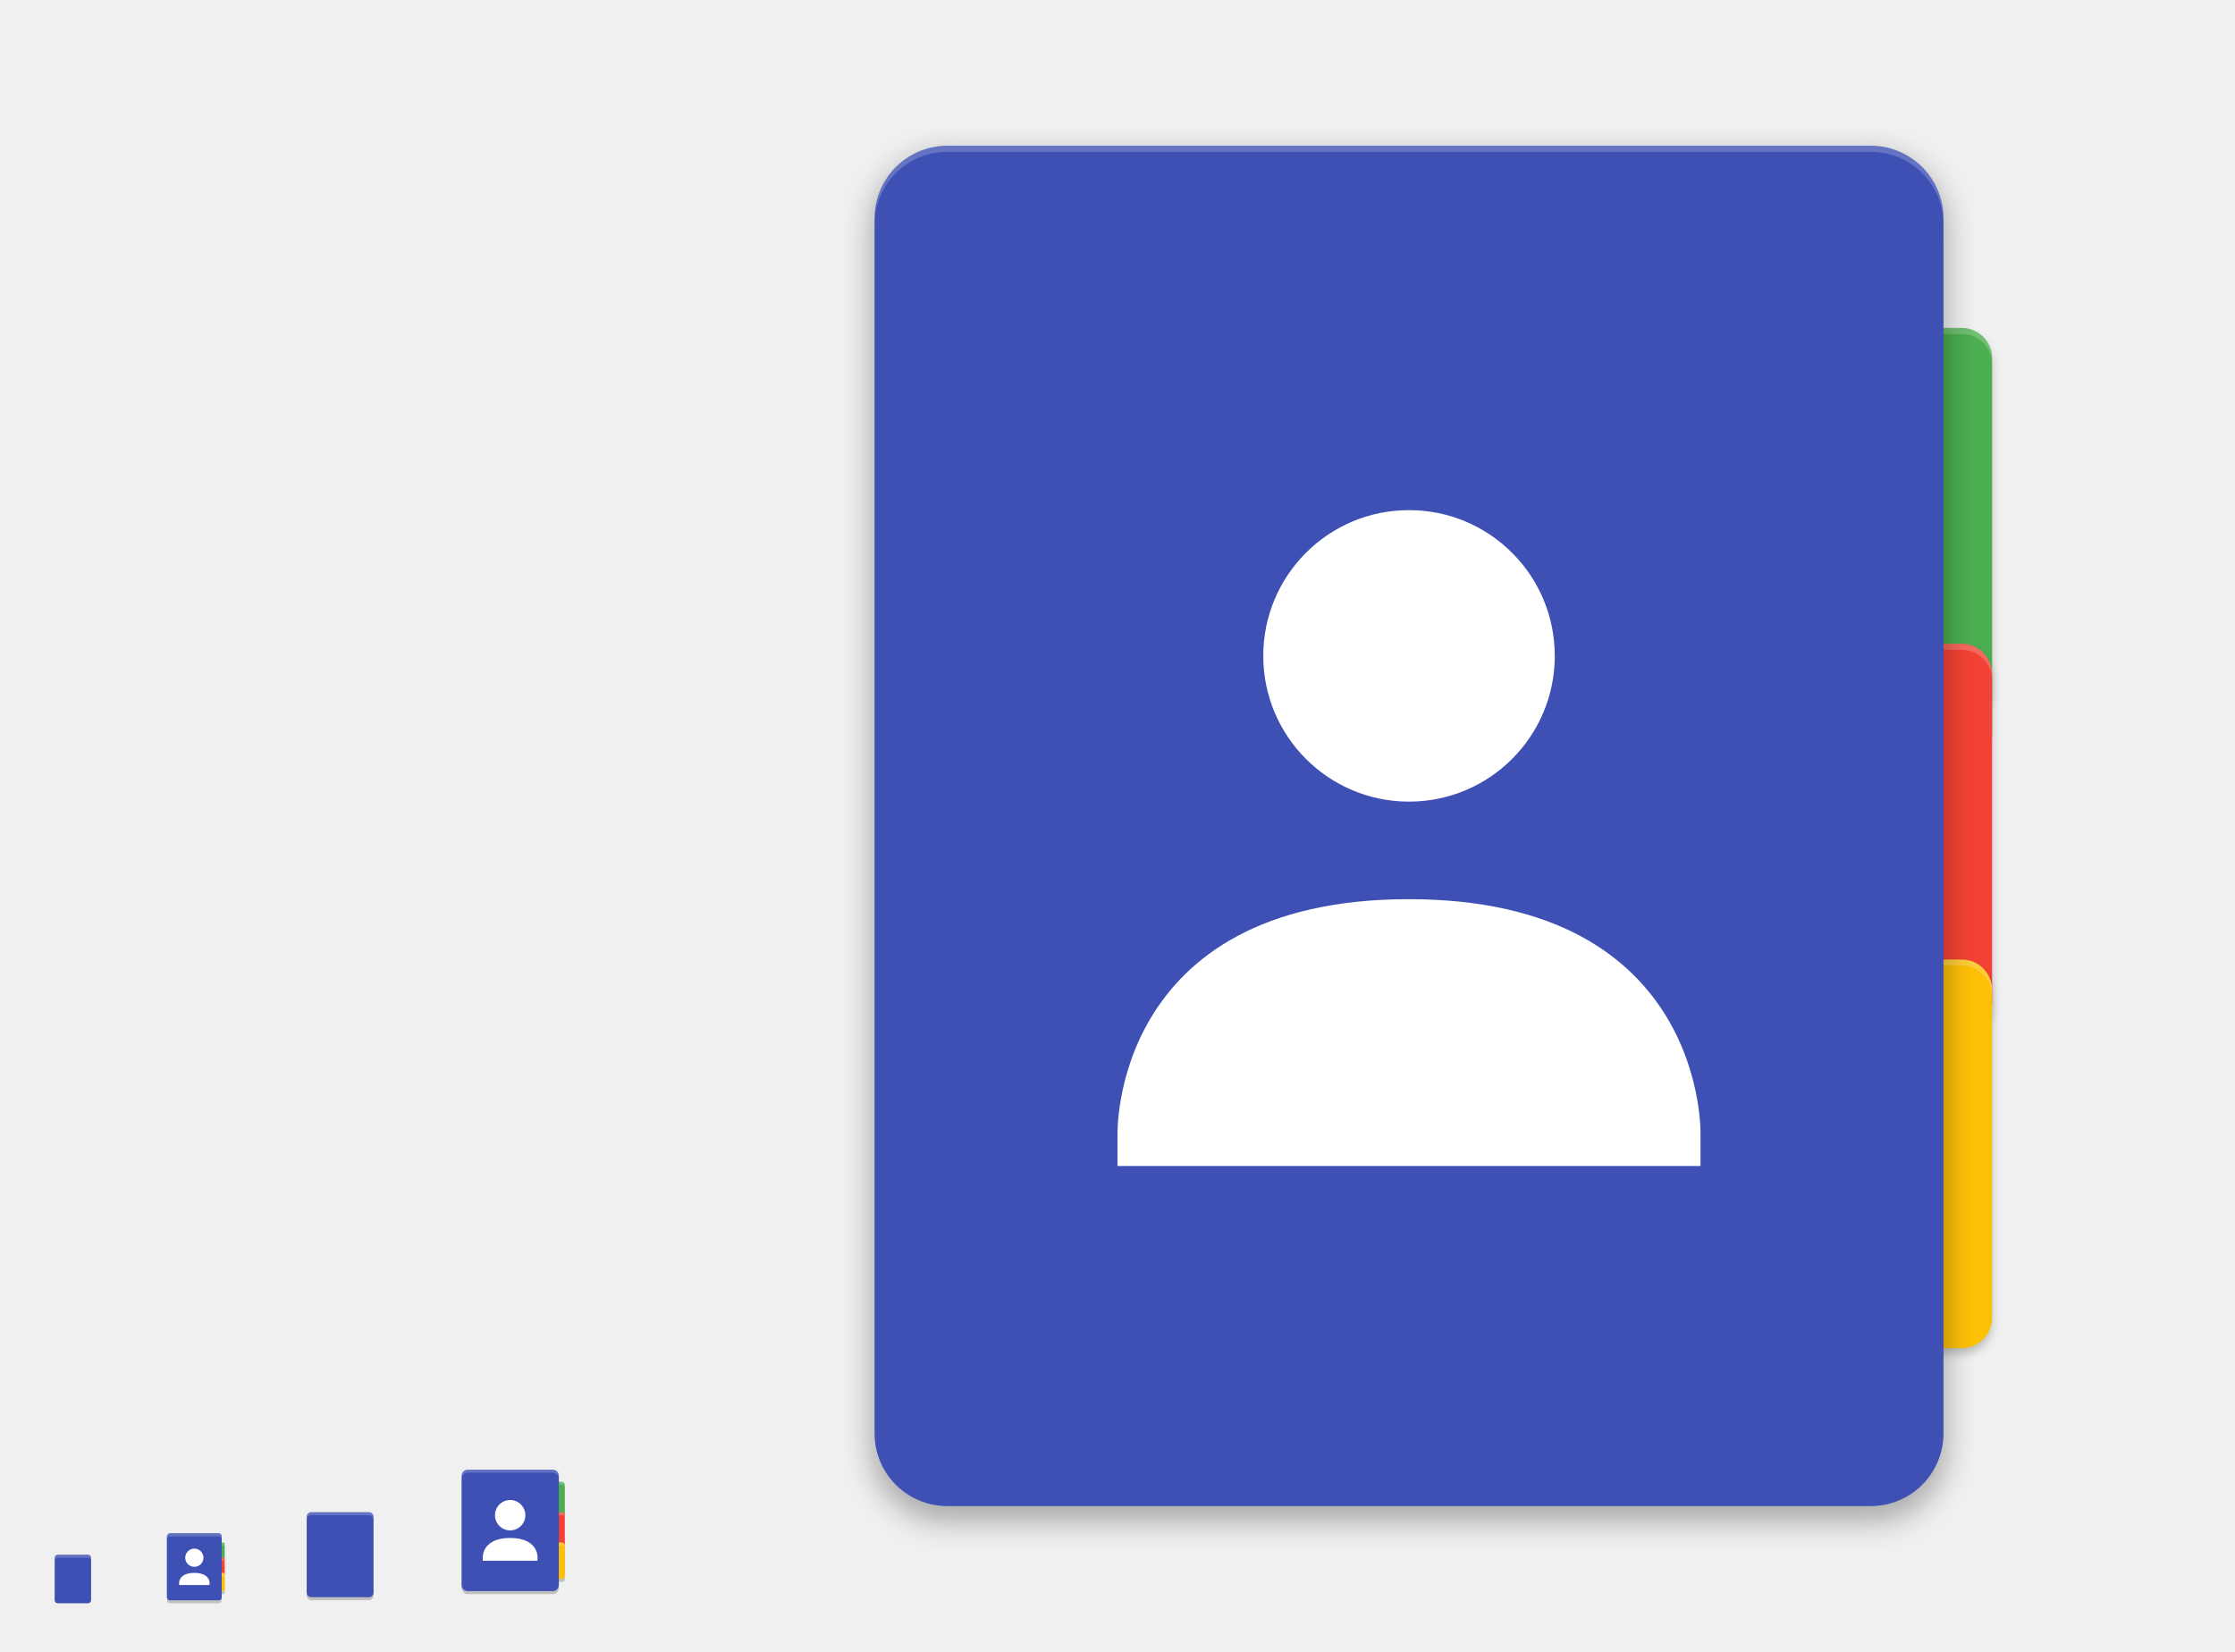
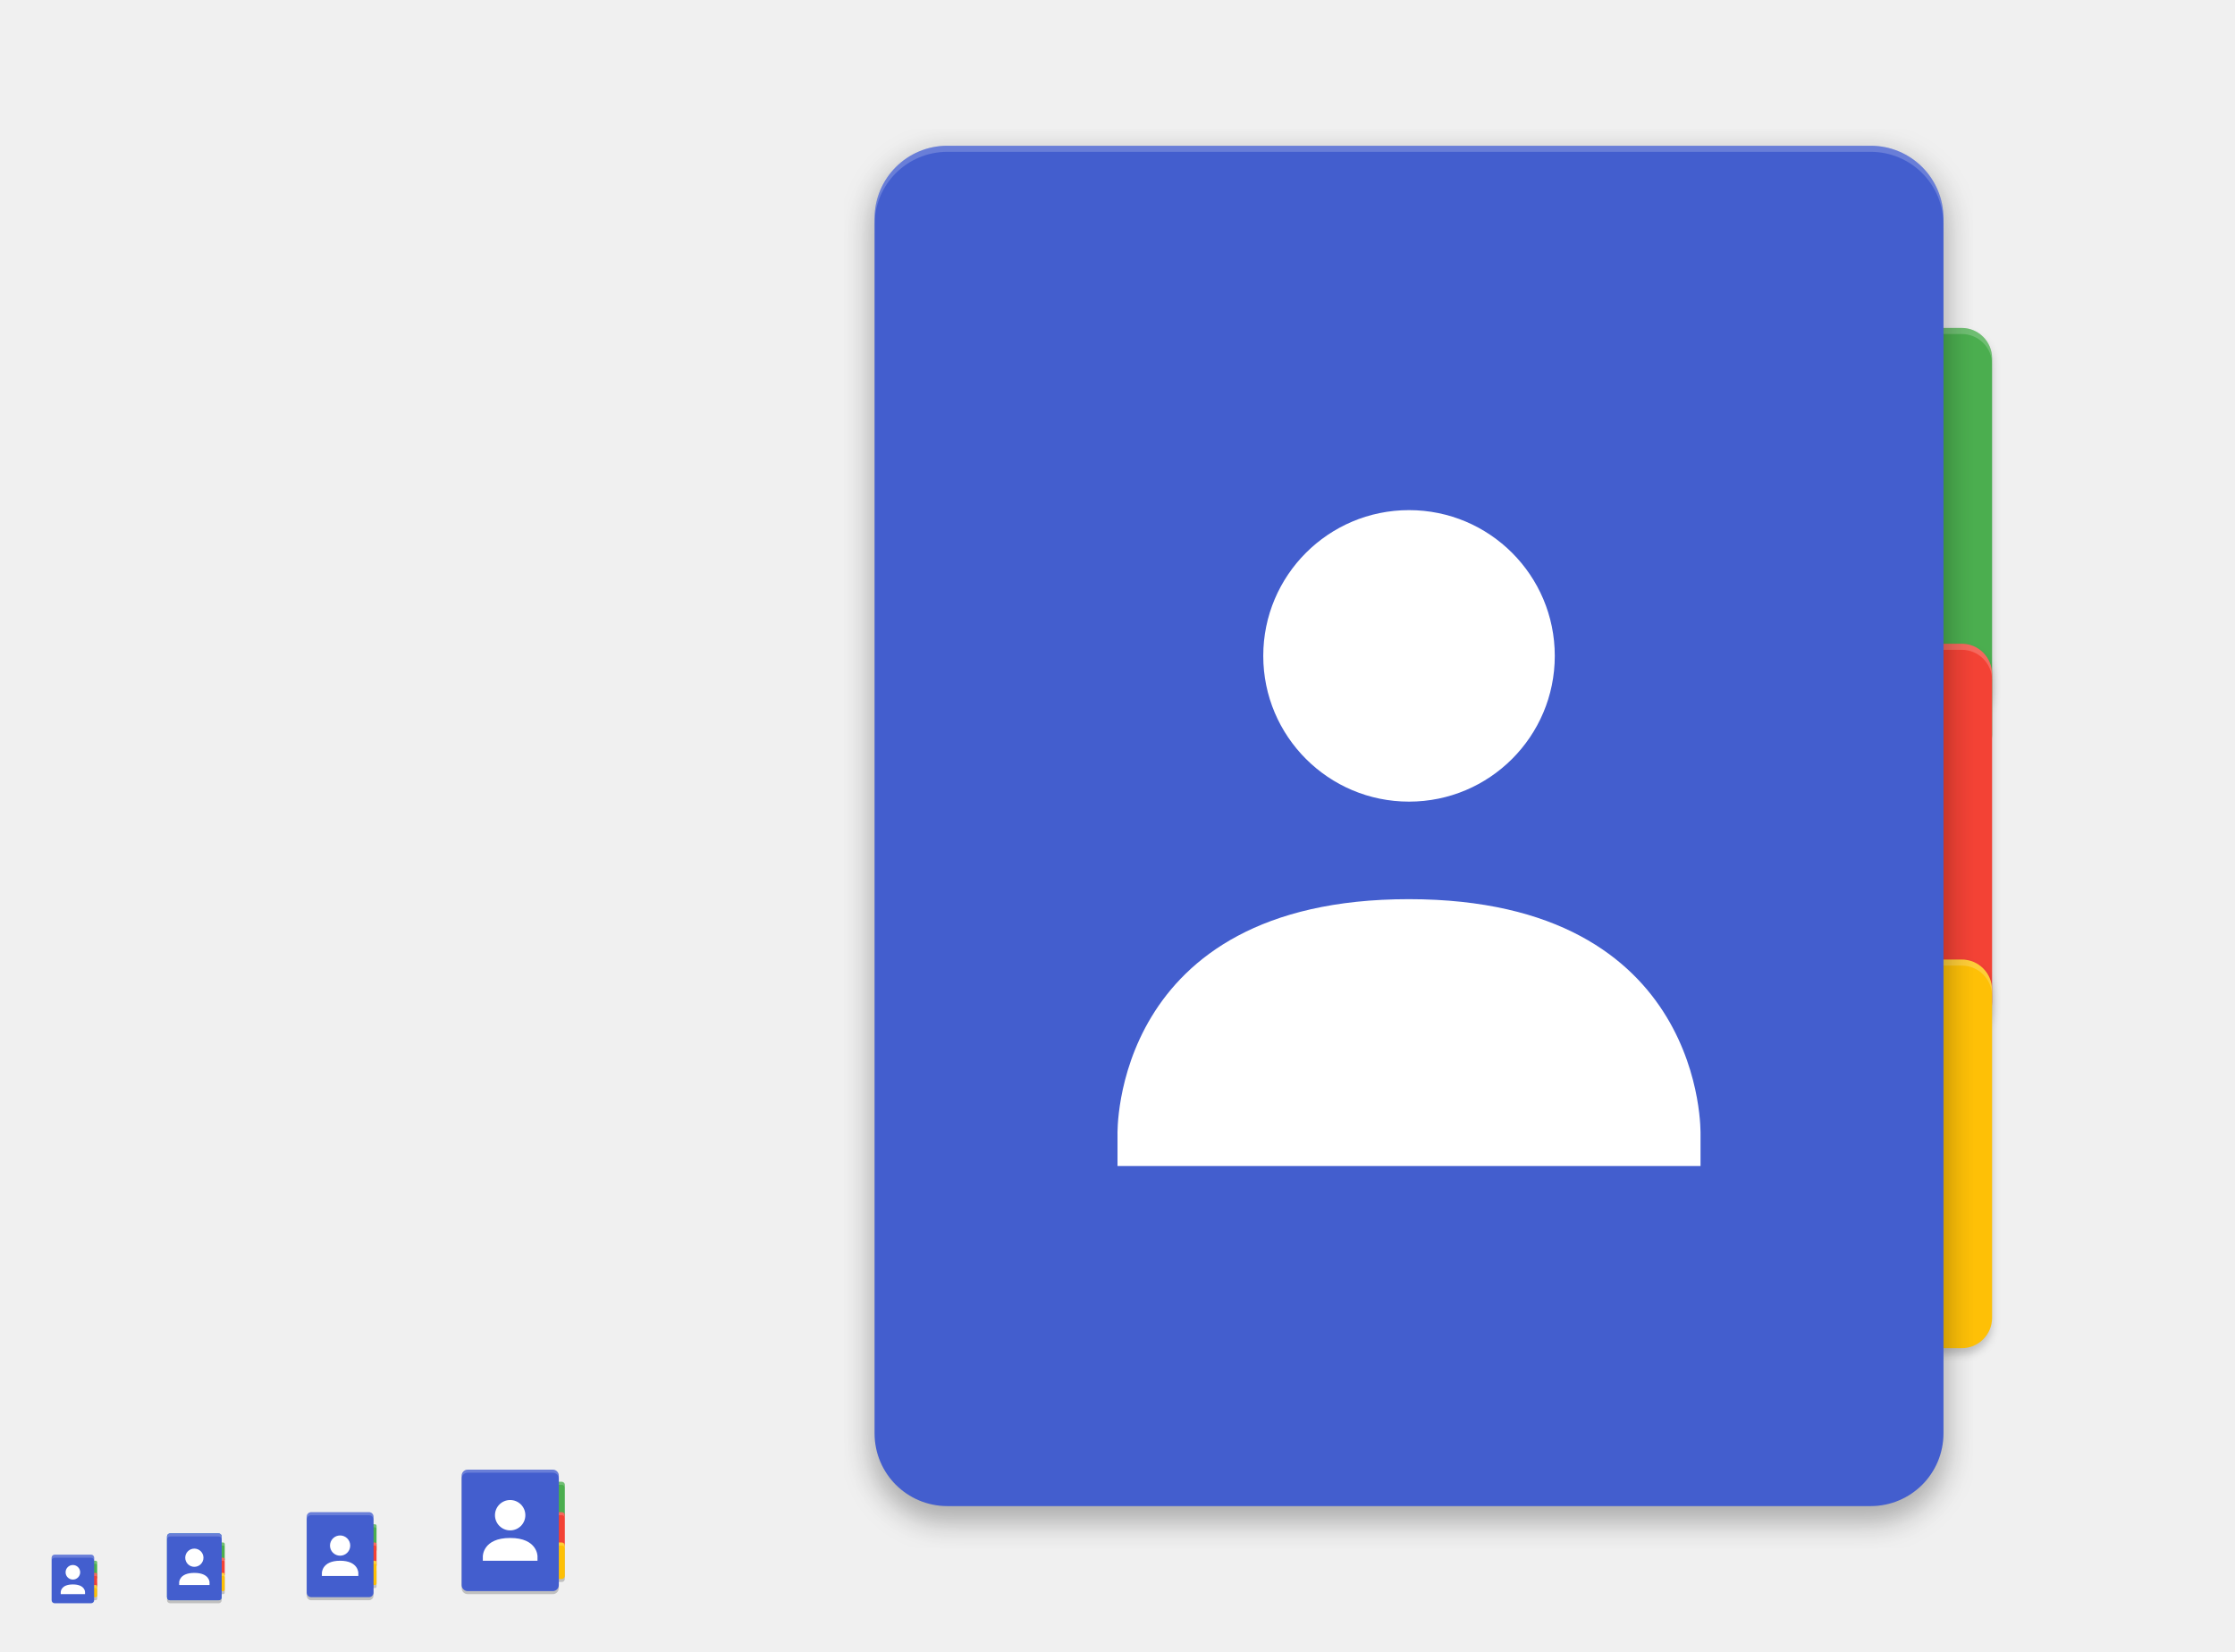
<svg xmlns="http://www.w3.org/2000/svg" xmlns:ns1="http://www.openswatchbook.org/uri/2009/osb" width="736" height="544" id="svg11300" version="1.0" style="display:inline;enable-background:new">
  <defs id="defs3">
    <linearGradient ns1:paint="solid" id="linearGradient5606">
      <stop style="stop-color:#000000;stop-opacity:1;" offset="0" id="stop5608" />
    </linearGradient>
    <clipPath clipPathUnits="userSpaceOnUse" id="clipPath4260">
      <path id="path4262" d="m 232,148 0,56 19,0 c 1.662,0 3,-1.338 3,-3 l 0,-50 c 0,-1.662 -1.338,-3 -3,-3 l -19,0 z" style="fill:#d8d8d8;fill-opacity:1;stroke:none" />
    </clipPath>
    <filter style="color-interpolation-filters:sRGB" id="filter4332" x="-0.027" width="1.055" y="-0.021" height="1.043">
      <feGaussianBlur stdDeviation="4" id="feGaussianBlur4334" />
    </filter>
    <clipPath clipPathUnits="userSpaceOnUse" id="clipPath4419">
      <path id="path4421" d="m 168,240 0,40 14.021,0 c 1.108,0 2,-0.892 2,-2 l 0,-36 c 0,-1.108 -0.892,-2 -2,-2 L 168,240 Z" style="fill:#d8d8d8;fill-opacity:1;stroke:none" />
    </clipPath>
    <filter style="color-interpolation-filters:sRGB" id="filter5044" x="-0.023" width="1.045" y="-0.025" height="1.051">
      <feGaussianBlur stdDeviation="1.36" id="feGaussianBlur5046" />
    </filter>
  </defs>
  <g style="display:inline" id="layer1" transform="translate(0,244)">
    <g style="display:none" id="layer7">
      <text y="332.485" xml:space="preserve" x="15.007" style="font-style:normal;font-variant:normal;font-weight:normal;font-stretch:normal;font-size:18px;font-family:'DejaVu Sans';-inkscape-font-specification:'DejaVu Sans';display:inline;fill:#000000;fill-opacity:1;stroke:none;enable-background:new" id="context">
        <tspan style="font-style:normal;font-variant:normal;font-weight:normal;font-stretch:normal;font-family:'DejaVu Sans';-inkscape-font-specification:'DejaVu Sans'" y="332.485" x="15.007" id="tspan3933">apps</tspan>
      </text>
      <text y="332.485" xml:space="preserve" x="142.488" style="font-style:normal;font-variant:normal;font-weight:bold;font-stretch:normal;font-size:18px;line-height:125%;font-family:'DejaVu Sans';-inkscape-font-specification:'DejaVu Sans Bold';text-align:start;writing-mode:lr-tb;text-anchor:start;display:inline;fill:#000000;fill-opacity:1;stroke:none;enable-background:new" id="icon-name">
        <tspan style="font-style:normal;font-variant:normal;font-weight:bold;font-stretch:normal;font-size:18px;font-family:'DejaVu Sans';-inkscape-font-specification:'DejaVu Sans Bold'" y="332.485" x="142.488" id="tspan3937">office-address-book</tspan>
      </text>
      <rect style="display:inline;overflow:visible;visibility:visible;fill:#e9e9e9;fill-opacity:1;fill-rule:nonzero;stroke:none;stroke-width:2;marker:none;enable-background:accumulate" id="rect16x16" width="16" height="16" x="-32" y="268" transform="scale(-1,1)" />
      <rect style="display:inline;overflow:visible;visibility:visible;fill:#e9e9e9;fill-opacity:1;fill-rule:nonzero;stroke:none;stroke-width:2;marker:none;enable-background:accumulate" id="rect24x24" width="24" height="24" x="-76" y="260" transform="scale(-1,1)" />
      <rect style="display:inline;overflow:visible;visibility:visible;fill:#e9e9e9;fill-opacity:1;fill-rule:nonzero;stroke:none;stroke-width:2;marker:none;enable-background:accumulate" id="rect32x32" width="32" height="32" x="-128" y="252" transform="scale(-1,1)" />
      <rect y="236" x="-192" height="48" width="48" id="rect48x48" style="display:inline;overflow:visible;visibility:visible;fill:#e9e9e9;fill-opacity:1;fill-rule:nonzero;stroke:none;stroke-width:2;marker:none;enable-background:accumulate" transform="scale(-1,1)" />
      <rect style="display:inline;overflow:visible;visibility:visible;fill:#e9e9e9;fill-opacity:1;fill-rule:nonzero;stroke:none;stroke-width:2;marker:none;enable-background:accumulate" id="rect3951" width="512" height="512" x="-720" y="-228" transform="scale(-1,1)" />
    </g>
    <g id="layer6" style="display:inline">
+       <rect style="opacity:1;fill:#4bae4f;fill-opacity:1;stroke:none;stroke-width:1;stroke-linecap:round;stroke-linejoin:miter;stroke-miterlimit:4;stroke-dasharray:none;stroke-opacity:1" id="rect4218" width="7" height="9" x="117" y="258" ry="0.5" />
+       <path id="path4220" d="m 117.5,258 c -0.277,0 -0.5,0.223 -0.5,0.5 l 0,1 c 0,-0.277 0.223,-0.5 0.5,-0.5 l 6,0 c 0.277,0 0.5,0.223 0.5,0.5 l 0,-1 c 0,-0.277 -0.223,-0.5 -0.5,-0.5 z" style="opacity:0.2;fill:#ffffff;fill-opacity:1;stroke:none;stroke-width:1;stroke-linecap:round;stroke-linejoin:miter;stroke-miterlimit:4;stroke-dasharray:none;stroke-opacity:1" />
+       <rect ry="0.5" y="273" x="117" height="6" width="7" id="rect4222" style="opacity:0.2;fill:#000000;fill-opacity:1;stroke:none;stroke-width:1;stroke-linecap:round;stroke-linejoin:miter;stroke-miterlimit:4;stroke-dasharray:none;stroke-opacity:1" />
+       <rect ry="0.5" y="264" x="117" height="8" width="7" id="rect4224" style="opacity:1;fill:#f34235;fill-opacity:1;stroke:none;stroke-width:1;stroke-linecap:round;stroke-linejoin:miter;stroke-miterlimit:4;stroke-dasharray:none;stroke-opacity:1" />
+       <rect style="opacity:1;fill:#fec006;fill-opacity:1;stroke:none;stroke-width:1;stroke-linecap:round;stroke-linejoin:miter;stroke-miterlimit:4;stroke-dasharray:none;stroke-opacity:1" id="rect4226" width="7" height="8" x="117" y="270" ry="0.5" />
+       <path id="path4228" d="m 117.5,270 c -0.277,0 -0.5,0.223 -0.5,0.5 l 0,1 c 0,-0.277 0.223,-0.5 0.5,-0.5 l 6,0 c 0.277,0 0.5,0.223 0.5,0.5 l 0,-1 c 0,-0.277 -0.223,-0.5 -0.5,-0.5 z" style="opacity:0.2;fill:#ffffff;fill-opacity:1;stroke:none;stroke-width:1;stroke-linecap:round;stroke-linejoin:miter;stroke-miterlimit:4;stroke-dasharray:none;stroke-opacity:1" />
+       <path style="opacity:0.2;fill:#ffffff;fill-opacity:1;stroke:none;stroke-width:1;stroke-linecap:round;stroke-linejoin:miter;stroke-miterlimit:4;stroke-dasharray:none;stroke-opacity:1" d="m 117.5,264 c -0.277,0 -0.5,0.223 -0.5,0.5 l 0,1 c 0,-0.277 0.223,-0.5 0.5,-0.5 l 6,0 c 0.277,0 0.5,0.223 0.5,0.5 l 0,-1 c 0,-0.277 -0.223,-0.5 -0.5,-0.5 z" id="path4230" />
+       <rect style="opacity:1;fill:#4bae4f;fill-opacity:1;stroke:none;stroke-width:1;stroke-linecap:round;stroke-linejoin:miter;stroke-miterlimit:4;stroke-dasharray:none;stroke-opacity:1" id="rect4202" width="7" height="6" x="25" y="270" ry="0.5" />
+       <path id="path4204" d="m 25.5,270 c -0.277,0 -0.5,0.223 -0.5,0.5 l 0,1 c 0,-0.277 0.223,-0.5 0.5,-0.5 l 6,0 c 0.277,0 0.5,0.223 0.5,0.5 l 0,-1 c 0,-0.277 -0.223,-0.5 -0.5,-0.5 z" style="opacity:0.2;fill:#ffffff;fill-opacity:1;stroke:none;stroke-width:1;stroke-linecap:round;stroke-linejoin:miter;stroke-miterlimit:4;stroke-dasharray:none;stroke-opacity:1" />
+       <rect ry="0.5" y="277" x="25" height="6" width="7" id="rect4206" style="opacity:0.2;fill:#000000;fill-opacity:1;stroke:none;stroke-width:1;stroke-linecap:round;stroke-linejoin:miter;stroke-miterlimit:4;stroke-dasharray:none;stroke-opacity:1" />
+       <rect ry="0.5" y="274" x="25" height="5" width="7" id="rect4208" style="opacity:1;fill:#f34235;fill-opacity:1;stroke:none;stroke-width:1;stroke-linecap:round;stroke-linejoin:miter;stroke-miterlimit:4;stroke-dasharray:none;stroke-opacity:1" />
+       <rect style="opacity:1;fill:#fec006;fill-opacity:1;stroke:none;stroke-width:1;stroke-linecap:round;stroke-linejoin:miter;stroke-miterlimit:4;stroke-dasharray:none;stroke-opacity:1" id="rect4210" width="6" height="4" x="26" y="278" ry="0.5" />
+       <path id="path4212" d="m 25.5,278 c -0.277,0 -0.5,0.223 -0.5,0.5 l 0,1 c 0,-0.277 0.223,-0.5 0.5,-0.5 l 6,0 c 0.277,0 0.5,0.223 0.5,0.5 l 0,-1 c 0,-0.277 -0.223,-0.5 -0.5,-0.5 z" style="opacity:0.2;fill:#ffffff;fill-opacity:1;stroke:none;stroke-width:1;stroke-linecap:round;stroke-linejoin:miter;stroke-miterlimit:4;stroke-dasharray:none;stroke-opacity:1" />
+       <path style="opacity:0.2;fill:#ffffff;fill-opacity:1;stroke:none;stroke-width:1;stroke-linecap:round;stroke-linejoin:miter;stroke-miterlimit:4;stroke-dasharray:none;stroke-opacity:1" d="m 25.5,274 c -0.277,0 -0.5,0.223 -0.5,0.5 l 0,1 c 0,-0.277 0.223,-0.5 0.5,-0.5 l 6,0 c 0.277,0 0.5,0.223 0.5,0.5 l 0,-1 c 0,-0.277 -0.223,-0.5 -0.5,-0.5 z" id="path4214" />
      <rect style="opacity:0.2;fill:#000000;fill-opacity:1;stroke:none;stroke-width:1;stroke-linecap:round;stroke-linejoin:miter;stroke-miterlimit:4;stroke-dasharray:none;stroke-opacity:1;filter:url(#filter5044)" id="rect5050" width="144" height="128" x="512" y="-134" ry="10" />
      <rect ry="10" y="-136" x="512" height="144" width="144" id="rect4996" style="opacity:1;fill:#4bae4f;fill-opacity:1;stroke:none;stroke-width:1;stroke-linecap:round;stroke-linejoin:miter;stroke-miterlimit:4;stroke-dasharray:none;stroke-opacity:1" />
      <rect ry="10" y="-30" x="512" height="128" width="144" id="rect5048" style="opacity:0.2;fill:#000000;fill-opacity:1;stroke:none;stroke-width:1;stroke-linecap:round;stroke-linejoin:miter;stroke-miterlimit:4;stroke-dasharray:none;stroke-opacity:1;filter:url(#filter5044)" />
      <rect style="opacity:1;fill:#f34235;fill-opacity:1;stroke:none;stroke-width:1;stroke-linecap:round;stroke-linejoin:miter;stroke-miterlimit:4;stroke-dasharray:none;stroke-opacity:1" id="rect4998" width="144" height="128" x="512" y="-32" ry="10" />
      <rect style="opacity:0.2;fill:#000000;fill-opacity:1;stroke:none;stroke-width:1;stroke-linecap:round;stroke-linejoin:miter;stroke-miterlimit:4;stroke-dasharray:none;stroke-opacity:1;filter:url(#filter5044)" id="rect5042" width="144" height="128" x="512" y="74" ry="10" />
      <rect ry="10" y="72" x="512" height="128" width="144" id="rect5000" style="opacity:1;fill:#fec006;fill-opacity:1;stroke:none;stroke-width:1;stroke-linecap:round;stroke-linejoin:miter;stroke-miterlimit:4;stroke-dasharray:none;stroke-opacity:1" />
      <path style="opacity:0.2;fill:#ffffff;fill-opacity:1;stroke:none;stroke-width:1;stroke-linecap:round;stroke-linejoin:miter;stroke-miterlimit:4;stroke-dasharray:none;stroke-opacity:1" d="m 522,72 c -5.54,0 -10,4.46 -10,10 l 0,2 c 0,-5.54 4.46,-10 10,-10 l 124,0 c 5.54,0 10,4.46 10,10 l 0,-2 c 0,-5.54 -4.46,-10 -10,-10 l -124,0 z" id="rect5033" />
      <path style="opacity:0.2;fill:#ffffff;fill-opacity:1;stroke:none;stroke-width:1;stroke-linecap:round;stroke-linejoin:miter;stroke-miterlimit:4;stroke-dasharray:none;stroke-opacity:1" d="m 522,-136 c -5.54,0 -10,4.46 -10,10 l 0,2 c 0,-5.54 4.46,-10 10,-10 l 124,0 c 5.54,0 10,4.46 10,10 l 0,-2 c 0,-5.54 -4.46,-10 -10,-10 l -124,0 z" id="path5040" />
      <path id="path5038" d="m 522,-32 c -5.54,0 -10,4.46 -10,10 l 0,2 c 0,-5.54 4.46,-10 10,-10 l 124,0 c 5.54,0 10,4.46 10,10 l 0,-2 c 0,-5.54 -4.46,-10 -10,-10 l -124,0 z" style="opacity:0.2;fill:#ffffff;fill-opacity:1;stroke:none;stroke-width:1;stroke-linecap:round;stroke-linejoin:miter;stroke-miterlimit:4;stroke-dasharray:none;stroke-opacity:1" />
      <rect ry="0.5" y="264" x="67" height="6" width="7" id="rect4960" style="opacity:1;fill:#4bae4f;fill-opacity:1;stroke:none;stroke-width:1;stroke-linecap:round;stroke-linejoin:miter;stroke-miterlimit:4;stroke-dasharray:none;stroke-opacity:1" />
      <path style="opacity:0.2;fill:#ffffff;fill-opacity:1;stroke:none;stroke-width:1;stroke-linecap:round;stroke-linejoin:miter;stroke-miterlimit:4;stroke-dasharray:none;stroke-opacity:1" d="m 67.5,264 c -0.277,0 -0.5,0.223 -0.5,0.5 l 0,1 c 0,-0.277 0.223,-0.5 0.5,-0.5 l 6,0 c 0.277,0 0.5,0.223 0.5,0.5 l 0,-1 c 0,-0.277 -0.223,-0.5 -0.5,-0.5 z" id="path4981" />
      <rect style="opacity:0.2;fill:#000000;fill-opacity:1;stroke:none;stroke-width:1;stroke-linecap:round;stroke-linejoin:miter;stroke-miterlimit:4;stroke-dasharray:none;stroke-opacity:1" id="rect4958" width="7" height="6" x="67" y="275" ry="0.5" />
      <rect style="opacity:1;fill:#f34235;fill-opacity:1;stroke:none;stroke-width:1;stroke-linecap:round;stroke-linejoin:miter;stroke-miterlimit:4;stroke-dasharray:none;stroke-opacity:1" id="rect4962" width="7" height="6" x="67" y="269" ry="0.5" />
      <rect ry="0.5" y="274" x="67" height="6" width="7" id="rect4964" style="opacity:1;fill:#fec006;fill-opacity:1;stroke:none;stroke-width:1;stroke-linecap:round;stroke-linejoin:miter;stroke-miterlimit:4;stroke-dasharray:none;stroke-opacity:1" />
      <path style="opacity:0.2;fill:#ffffff;fill-opacity:1;stroke:none;stroke-width:1;stroke-linecap:round;stroke-linejoin:miter;stroke-miterlimit:4;stroke-dasharray:none;stroke-opacity:1" d="m 67.5,274 c -0.277,0 -0.5,0.223 -0.5,0.5 l 0,1 c 0,-0.277 0.223,-0.5 0.5,-0.5 l 6,0 c 0.277,0 0.5,0.223 0.5,0.5 l 0,-1 c 0,-0.277 -0.223,-0.5 -0.5,-0.5 z" id="path4966" />
      <g id="g4878" transform="translate(0,-1)">
        <rect style="opacity:0.2;fill:#000000;fill-opacity:1;stroke:none;stroke-width:1;stroke-linecap:round;stroke-linejoin:miter;stroke-miterlimit:4;stroke-dasharray:none;stroke-opacity:1" id="rect4895" width="14" height="12" x="172" y="266" ry="1" />
        <rect ry="1" y="245" x="172" height="12" width="14" id="rect4876" style="opacity:1;fill:#4bae4f;fill-opacity:1;stroke:none;stroke-width:1;stroke-linecap:round;stroke-linejoin:miter;stroke-miterlimit:4;stroke-dasharray:none;stroke-opacity:1" />
        <rect style="opacity:1;fill:#f34235;fill-opacity:1;stroke:none;stroke-width:1;stroke-linecap:round;stroke-linejoin:miter;stroke-miterlimit:4;stroke-dasharray:none;stroke-opacity:1" id="rect4874" width="14" height="12" x="172" y="255" ry="1" />
        <rect ry="1" y="265" x="172" height="12" width="14" id="rect4872" style="opacity:1;fill:#fec006;fill-opacity:1;stroke:none;stroke-width:1;stroke-linecap:round;stroke-linejoin:miter;stroke-miterlimit:4;stroke-dasharray:none;stroke-opacity:1" />
        <path style="opacity:0.2;fill:#ffffff;fill-opacity:1;stroke:none;stroke-width:1;stroke-linecap:round;stroke-linejoin:miter;stroke-miterlimit:4;stroke-dasharray:none;stroke-opacity:1" d="M 173 508 C 172.446 508 172 508.446 172 509 L 172 510 C 172 509.446 172.446 509 173 509 L 185 509 C 185.554 509 186 509.446 186 510 L 186 509 C 186 508.446 185.554 508 185 508 L 173 508 z " transform="translate(0,-243)" id="rect4885" />
        <path id="path4891" d="m 173,255 c -0.554,0 -1,0.446 -1,1 l 0,1 c 0,-0.554 0.446,-1 1,-1 l 12,0 c 0.554,0 1,0.446 1,1 l 0,-1 c 0,-0.554 -0.446,-1 -1,-1 l -12,0 z" style="opacity:0.2;fill:#ffffff;fill-opacity:1;stroke:none;stroke-width:1;stroke-linecap:round;stroke-linejoin:miter;stroke-miterlimit:4;stroke-dasharray:none;stroke-opacity:1" />
        <path style="opacity:0.2;fill:#ffffff;fill-opacity:1;stroke:none;stroke-width:1;stroke-linecap:round;stroke-linejoin:miter;stroke-miterlimit:4;stroke-dasharray:none;stroke-opacity:1" d="m 173,245 c -0.554,0 -1,0.446 -1,1 l 0,1 c 0,-0.554 0.446,-1 1,-1 l 12,0 c 0.554,0 1,0.446 1,1 l 0,-1 c 0,-0.554 -0.446,-1 -1,-1 l -12,0 z" id="path4893" />
      </g>
      <rect style="opacity:0.2;fill:#000000;fill-opacity:1;stroke:none;stroke-width:8;stroke-linecap:round;stroke-linejoin:miter;stroke-miterlimit:4;stroke-dasharray:none;stroke-opacity:1" id="rect4489" width="18" height="22" x="55" y="262" rx="1" ry="1" />
      <rect style="opacity:1;fill:#1a77c2;fill-opacity:1;stroke:none;stroke-width:8;stroke-linecap:round;stroke-linejoin:miter;stroke-miterlimit:4;stroke-dasharray:none;stroke-opacity:1" id="rect4480" width="18" height="22" x="-73" y="261" rx="1" ry="1" transform="scale(-1,1)" />
      <rect transform="matrix(0,-1,-1,0,0,0)" style="fill:#000000;fill-opacity:1;stroke:none;opacity:0.2" id="rect4460" width="28" height="22" x="-283" y="-123" rx="1.5" ry="1.5" />
-       <path style="fill:#3e50b4;fill-opacity:1;stroke:none" d="M 102.5 498 C 101.669 498 101 498.669 101 499.5 L 101 524.5 C 101 525.331 101.669 526 102.5 526 L 112 526 L 121.5 526 C 122.331 526 123 525.331 123 524.5 L 123 499.5 C 123 498.669 122.331 498 121.5 498 L 112 498 L 102.5 498 z " transform="translate(0,-244)" id="rect4255" />
+       <path style="fill:#435ece;fill-opacity:1;stroke:none" d="M 102.5 498 C 101.669 498 101 498.669 101 499.5 L 101 524.5 C 101 525.331 101.669 526 102.5 526 L 112 526 L 121.5 526 C 122.331 526 123 525.331 123 524.5 L 123 499.5 C 123 498.669 122.331 498 121.5 498 L 112 498 L 102.5 498 z " transform="translate(0,-244)" id="rect4255" />
      <path style="opacity:0.2;fill:#000000;fill-opacity:1;stroke:none" d="m 154.021,241 c -1.108,0 -2,0.892 -2,2 l 0,36 c 0,1.108 0.892,2 2,2 L 168,281 l 14.021,0 c 1.108,0 2,-0.892 2,-2 l 0,-36 c 0,-1.108 -0.892,-2 -2,-2 L 168,241 l -13.979,0 z" id="path4410" />
      <path id="path4336" d="m 312,-192 c -13.296,0 -24,10.704 -24,24 l 0,400 c 0,13.296 10.704,24 24,24 l 152,0 152,0 c 13.296,0 24,-10.704 24,-24 l 0,-400 c 0,-13.296 -10.704,-24 -24,-24 l -152,0 -152,0 z" style="opacity:0.1;fill:#000000;fill-opacity:1;stroke:#000000;stroke-width:8;stroke-miterlimit:4;stroke-dasharray:none;stroke-opacity:1;filter:url(#filter4332)" transform="matrix(-1,0,0,1,928,0)" />
-       <path style="display:inline;fill:#3e50b4;fill-opacity:1;stroke:none;enable-background:new" d="M 19 512 C 18.446 512 18 512.446 18 513 L 18 527 C 18 527.554 18.446 528 19 528 L 24 528 L 29 528 C 29.554 528 30 527.554 30 527 L 30 513 C 30 512.446 29.554 512 29 512 L 24 512 L 19 512 z " transform="translate(0,-244)" id="rect4265" />
-       <path style="opacity:1;fill:#3e50b4;fill-opacity:1;stroke:none" d="M 154.021 484 C 152.913 484 152.021 484.892 152.021 486 L 152.021 522 C 152.021 523.108 152.913 524 154.021 524 L 168 524 L 182.021 524 C 183.129 524 184.021 523.108 184.021 522 L 184.021 486 C 184.021 484.892 183.129 484 182.021 484 L 168 484 L 154.021 484 z " id="path8375" transform="translate(0,-244)" />
+       <path style="display:inline;fill:#435ece;fill-opacity:1;stroke:none;enable-background:new" d="m 18,268 c -0.554,0 -1,0.446 -1,1 l 0,14 c 0,0.554 0.446,1 1,1 l 5,0 7,0 c 0.554,0 1,-0.446 1,-1 l 0,-14 c 0,-0.554 -0.446,-1 -1,-1 l -7,0 z" id="rect4265" />
+       <path style="opacity:1;fill:#435ece;fill-opacity:1;stroke:none" d="M 154.021 484 C 152.913 484 152.021 484.892 152.021 486 L 152.021 522 C 152.021 523.108 152.913 524 154.021 524 L 168 524 L 182.021 524 C 183.129 524 184.021 523.108 184.021 522 L 184.021 486 C 184.021 484.892 183.129 484 182.021 484 L 168 484 L 154.021 484 z " id="path8375" transform="translate(0,-244)" />
      <path style="opacity:0.2;fill:#000000;fill-opacity:1;stroke:none;filter:url(#filter4332)" d="m 312,-192 c -13.296,0 -24,10.704 -24,24 l 0,400 c 0,13.296 10.704,24 24,24 l 152,0 152,0 c 13.296,0 24,-10.704 24,-24 l 0,-400 c 0,-13.296 -10.704,-24 -24,-24 l -152,0 -152,0 z" id="path4281" />
-       <path style="fill:#3e50b4;fill-opacity:1;stroke:none" d="M 312 48 C 298.704 48 288 58.704 288 72 L 288 472 C 288 485.296 298.704 496 312 496 L 464 496 L 616 496 C 629.296 496 640 485.296 640 472 L 640 72 C 640 58.704 629.296 48 616 48 L 464 48 L 312 48 z " id="rect4239" transform="translate(0,-244)" />
+       <path style="fill:#435ece;fill-opacity:1;stroke:none" d="M 312 48 C 298.704 48 288 58.704 288 72 L 288 472 C 288 485.296 298.704 496 312 496 L 464 496 L 616 496 C 629.296 496 640 485.296 640 472 L 640 72 C 640 58.704 629.296 48 616 48 L 464 48 L 312 48 z " id="rect4239" transform="translate(0,-244)" />
      <path style="opacity:0.2;fill:#ffffff;fill-opacity:1;stroke:none" d="m 312,-272 c -13.296,0 -24,10.704 -24,24 l 0,2 c 0,-13.296 10.704,-24 24,-24 l 152,0 152,0 c 13.296,0 24,10.704 24,24 l 0,-2 c 0,-13.296 -10.704,-24 -24,-24 l -152,0 -152,0 z" transform="translate(0,76)" id="path4286" />
      <path style="opacity:0.2;fill:#ffffff;fill-opacity:1;stroke:none" d="M 154.021 484 C 152.913 484 152.021 484.892 152.021 486 L 152.021 487 C 152.021 485.892 152.913 485 154.021 485 L 168 485 L 182.021 485 C 183.129 485 184.021 485.892 184.021 487 L 184.021 486 C 184.021 484.892 183.129 484 182.021 484 L 168 484 L 154.021 484 z " transform="translate(0,-244)" id="path4374" />
      <path style="color:#000000;font-style:normal;font-variant:normal;font-weight:normal;font-stretch:normal;font-size:medium;line-height:normal;font-family:Sans;-inkscape-font-specification:Sans;text-indent:0;text-align:start;text-decoration:none;text-decoration-line:none;letter-spacing:normal;word-spacing:normal;text-transform:none;direction:ltr;block-progression:tb;writing-mode:lr-tb;baseline-shift:baseline;text-anchor:start;display:inline;overflow:visible;visibility:visible;fill:#ffffff;fill-opacity:1;stroke:none;stroke-width:2;marker:none;enable-background:accumulate" d="M 168 494 A 5 5 0 0 0 163 499 A 5 5 0 0 0 168 504 C 170.761 504 173 501.761 173 499 C 173 496.239 170.761 494 168 494 z M 168 506.494 C 159 506.49 159 512.5 159 512.5 L 159 514 L 168 514 L 177 514 L 177 512.5 C 177 512.5 177 506.499 168 506.494 z " transform="translate(0,-244)" id="path4785" />
-       <path style="display:inline;fill:#ffffff;fill-opacity:1;stroke:none;enable-background:new;opacity:0.2" d="M 19 512 C 18.446 512 18 512.446 18 513 L 18 514 C 18 513.446 18.446 513 19 513 L 24 513 L 29 513 C 29.554 513 30 513.446 30 514 L 30 513 C 30 512.446 29.554 512 29 512 L 24 512 L 19 512 z " transform="translate(0,-244)" id="path4435" />
+       <path style="display:inline;opacity:0.2;fill:#ffffff;fill-opacity:1;stroke:none;enable-background:new" d="m 18,268 c -0.554,0 -1,0.446 -1,1 l 0,1 c 0,-0.554 0.446,-1 1,-1 l 5,0 7,0 c 0.554,0 1,0.446 1,1 l 0,-1 c 0,-0.554 -0.446,-1 -1,-1 l -7,0 z" id="path4435" />
      <path style="fill:#ffffff;fill-opacity:1;stroke:none;opacity:0.2" d="M 102.5 498 C 101.669 498 101 498.669 101 499.5 L 101 500.5 C 101 499.669 101.669 499 102.5 499 L 121.5 499 C 122.331 499 123 499.669 123 500.5 L 123 499.5 C 123 498.669 122.331 498 121.5 498 L 102.5 498 z " transform="translate(0,-244)" id="rect4448" />
      <path id="path4979" d="m 67.5,269 c -0.277,0 -0.5,0.223 -0.5,0.5 l 0,1 c 0,-0.277 0.223,-0.5 0.5,-0.5 l 6,0 c 0.277,0 0.5,0.223 0.5,0.5 l 0,-1 c 0,-0.277 -0.223,-0.5 -0.5,-0.5 z" style="opacity:0.2;fill:#ffffff;fill-opacity:1;stroke:none;stroke-width:1;stroke-linecap:round;stroke-linejoin:miter;stroke-miterlimit:4;stroke-dasharray:none;stroke-opacity:1" />
-       <rect ry="1" rx="1" y="261" x="55" height="22" width="18" id="rect4482" style="opacity:1;fill:#3e50b4;fill-opacity:1;stroke:none;stroke-width:8;stroke-linecap:round;stroke-linejoin:miter;stroke-miterlimit:4;stroke-dasharray:none;stroke-opacity:1" />
+       <rect ry="1" rx="1" y="261" x="55" height="22" width="18" id="rect4482" style="opacity:1;fill:#435ece;fill-opacity:1;stroke:none;stroke-width:8;stroke-linecap:round;stroke-linejoin:miter;stroke-miterlimit:4;stroke-dasharray:none;stroke-opacity:1" />
      <path style="opacity:0.2;fill:#ffffff;fill-opacity:1;stroke:none;stroke-width:8;stroke-linecap:round;stroke-linejoin:miter;stroke-miterlimit:4;stroke-dasharray:none;stroke-opacity:1" d="M 56 505 C 55.446 505 55 505.446 55 506 L 55 507 C 55 506.446 55.446 506 56 506 L 72 506 C 72.554 506 73 506.446 73 507 L 73 506 C 73 505.446 72.554 505 72 505 L 56 505 z " transform="translate(0,-244)" id="rect4491" />
      <path id="path4942" d="m 64,266 c -1.657,0 -3,1.343 -3,3 0,1.657 1.343,3 3,3 1.657,0 3,-1.343 3,-3 0,-1.657 -1.343,-3 -3,-3 z m 0,8 c -5,0 -5,3.1 -5,3.1 l 0,0.9 10,0 0,-0.9 c 0,0 0,-3.1 -5,-3.1 z" style="color:#000000;font-style:normal;font-variant:normal;font-weight:normal;font-stretch:normal;font-size:medium;line-height:normal;font-family:Sans;-inkscape-font-specification:Sans;text-indent:0;text-align:start;text-decoration:none;text-decoration-line:none;letter-spacing:normal;word-spacing:normal;text-transform:none;direction:ltr;block-progression:tb;writing-mode:lr-tb;baseline-shift:baseline;text-anchor:start;display:inline;overflow:visible;visibility:visible;fill:#ffffff;fill-opacity:1;stroke:none;stroke-width:2;marker:none;enable-background:accumulate" />
      <path style="color:#000000;font-style:normal;font-variant:normal;font-weight:normal;font-stretch:normal;font-size:medium;line-height:normal;font-family:Sans;-inkscape-font-specification:Sans;text-indent:0;text-align:start;text-decoration:none;text-decoration-line:none;letter-spacing:normal;word-spacing:normal;text-transform:none;direction:ltr;block-progression:tb;writing-mode:lr-tb;baseline-shift:baseline;text-anchor:start;display:inline;overflow:visible;visibility:visible;fill:#ffffff;fill-opacity:1;stroke:none;stroke-width:2;marker:none;enable-background:accumulate" d="m 464,-76 c -26.51,0 -48,21.49 -48,48 0,26.51 21.49,48 48,48 26.51,0 48,-21.49 48,-48 0,-26.51 -21.49,-48 -48,-48 z m 0,128.121 c -98.174,-0.044 -95.996,77.516 -95.996,77.516 l 0,10.363 95.996,0 95.996,0 0,-10.363 c 0,0 2.185,-77.461 -95.996,-77.516 z" id="path4990" />
+       <path style="color:#000000;font-style:normal;font-variant:normal;font-weight:normal;font-stretch:normal;font-size:medium;line-height:normal;font-family:Sans;-inkscape-font-specification:Sans;text-indent:0;text-align:start;text-decoration:none;text-decoration-line:none;letter-spacing:normal;word-spacing:normal;text-transform:none;direction:ltr;block-progression:tb;writing-mode:lr-tb;baseline-shift:baseline;text-anchor:start;display:inline;overflow:visible;visibility:visible;fill:#ffffff;fill-opacity:1;stroke:none;stroke-width:2;marker:none;enable-background:accumulate" d="m 24,271.4 c -1.325,0 -2.4,1.075 -2.4,2.4 0,1.325 1.075,2.4 2.4,2.4 1.325,0 2.4,-1.075 2.4,-2.4 0,-1.325 -1.075,-2.4 -2.4,-2.4 z m 0,6.4 c -4,0 -4,2.48 -4,2.48 l 0,0.72 8,0 0,-0.72 c 0,0 0,-2.48 -4,-2.48 z" id="path4200" />
+       <path id="path4216" d="M 112,261.667 A 3.333,3.333 0 0 0 108.667,265 3.333,3.333 0 0 0 112,268.333 c 1.841,0 3.333,-1.492 3.333,-3.333 0,-1.841 -1.492,-3.333 -3.333,-3.333 z m 0,8.329 C 106,269.993 106,274 106,274 l 0,1 6,0 6,0 0,-1 c 0,0 2.3e-4,-4.001 -6,-4.004 z" style="color:#000000;font-style:normal;font-variant:normal;font-weight:normal;font-stretch:normal;font-size:medium;line-height:normal;font-family:Sans;-inkscape-font-specification:Sans;text-indent:0;text-align:start;text-decoration:none;text-decoration-line:none;letter-spacing:normal;word-spacing:normal;text-transform:none;direction:ltr;block-progression:tb;writing-mode:lr-tb;baseline-shift:baseline;text-anchor:start;display:inline;overflow:visible;visibility:visible;fill:#ffffff;fill-opacity:1;stroke:none;stroke-width:2;marker:none;enable-background:accumulate" />
    </g>
  </g>
</svg>
